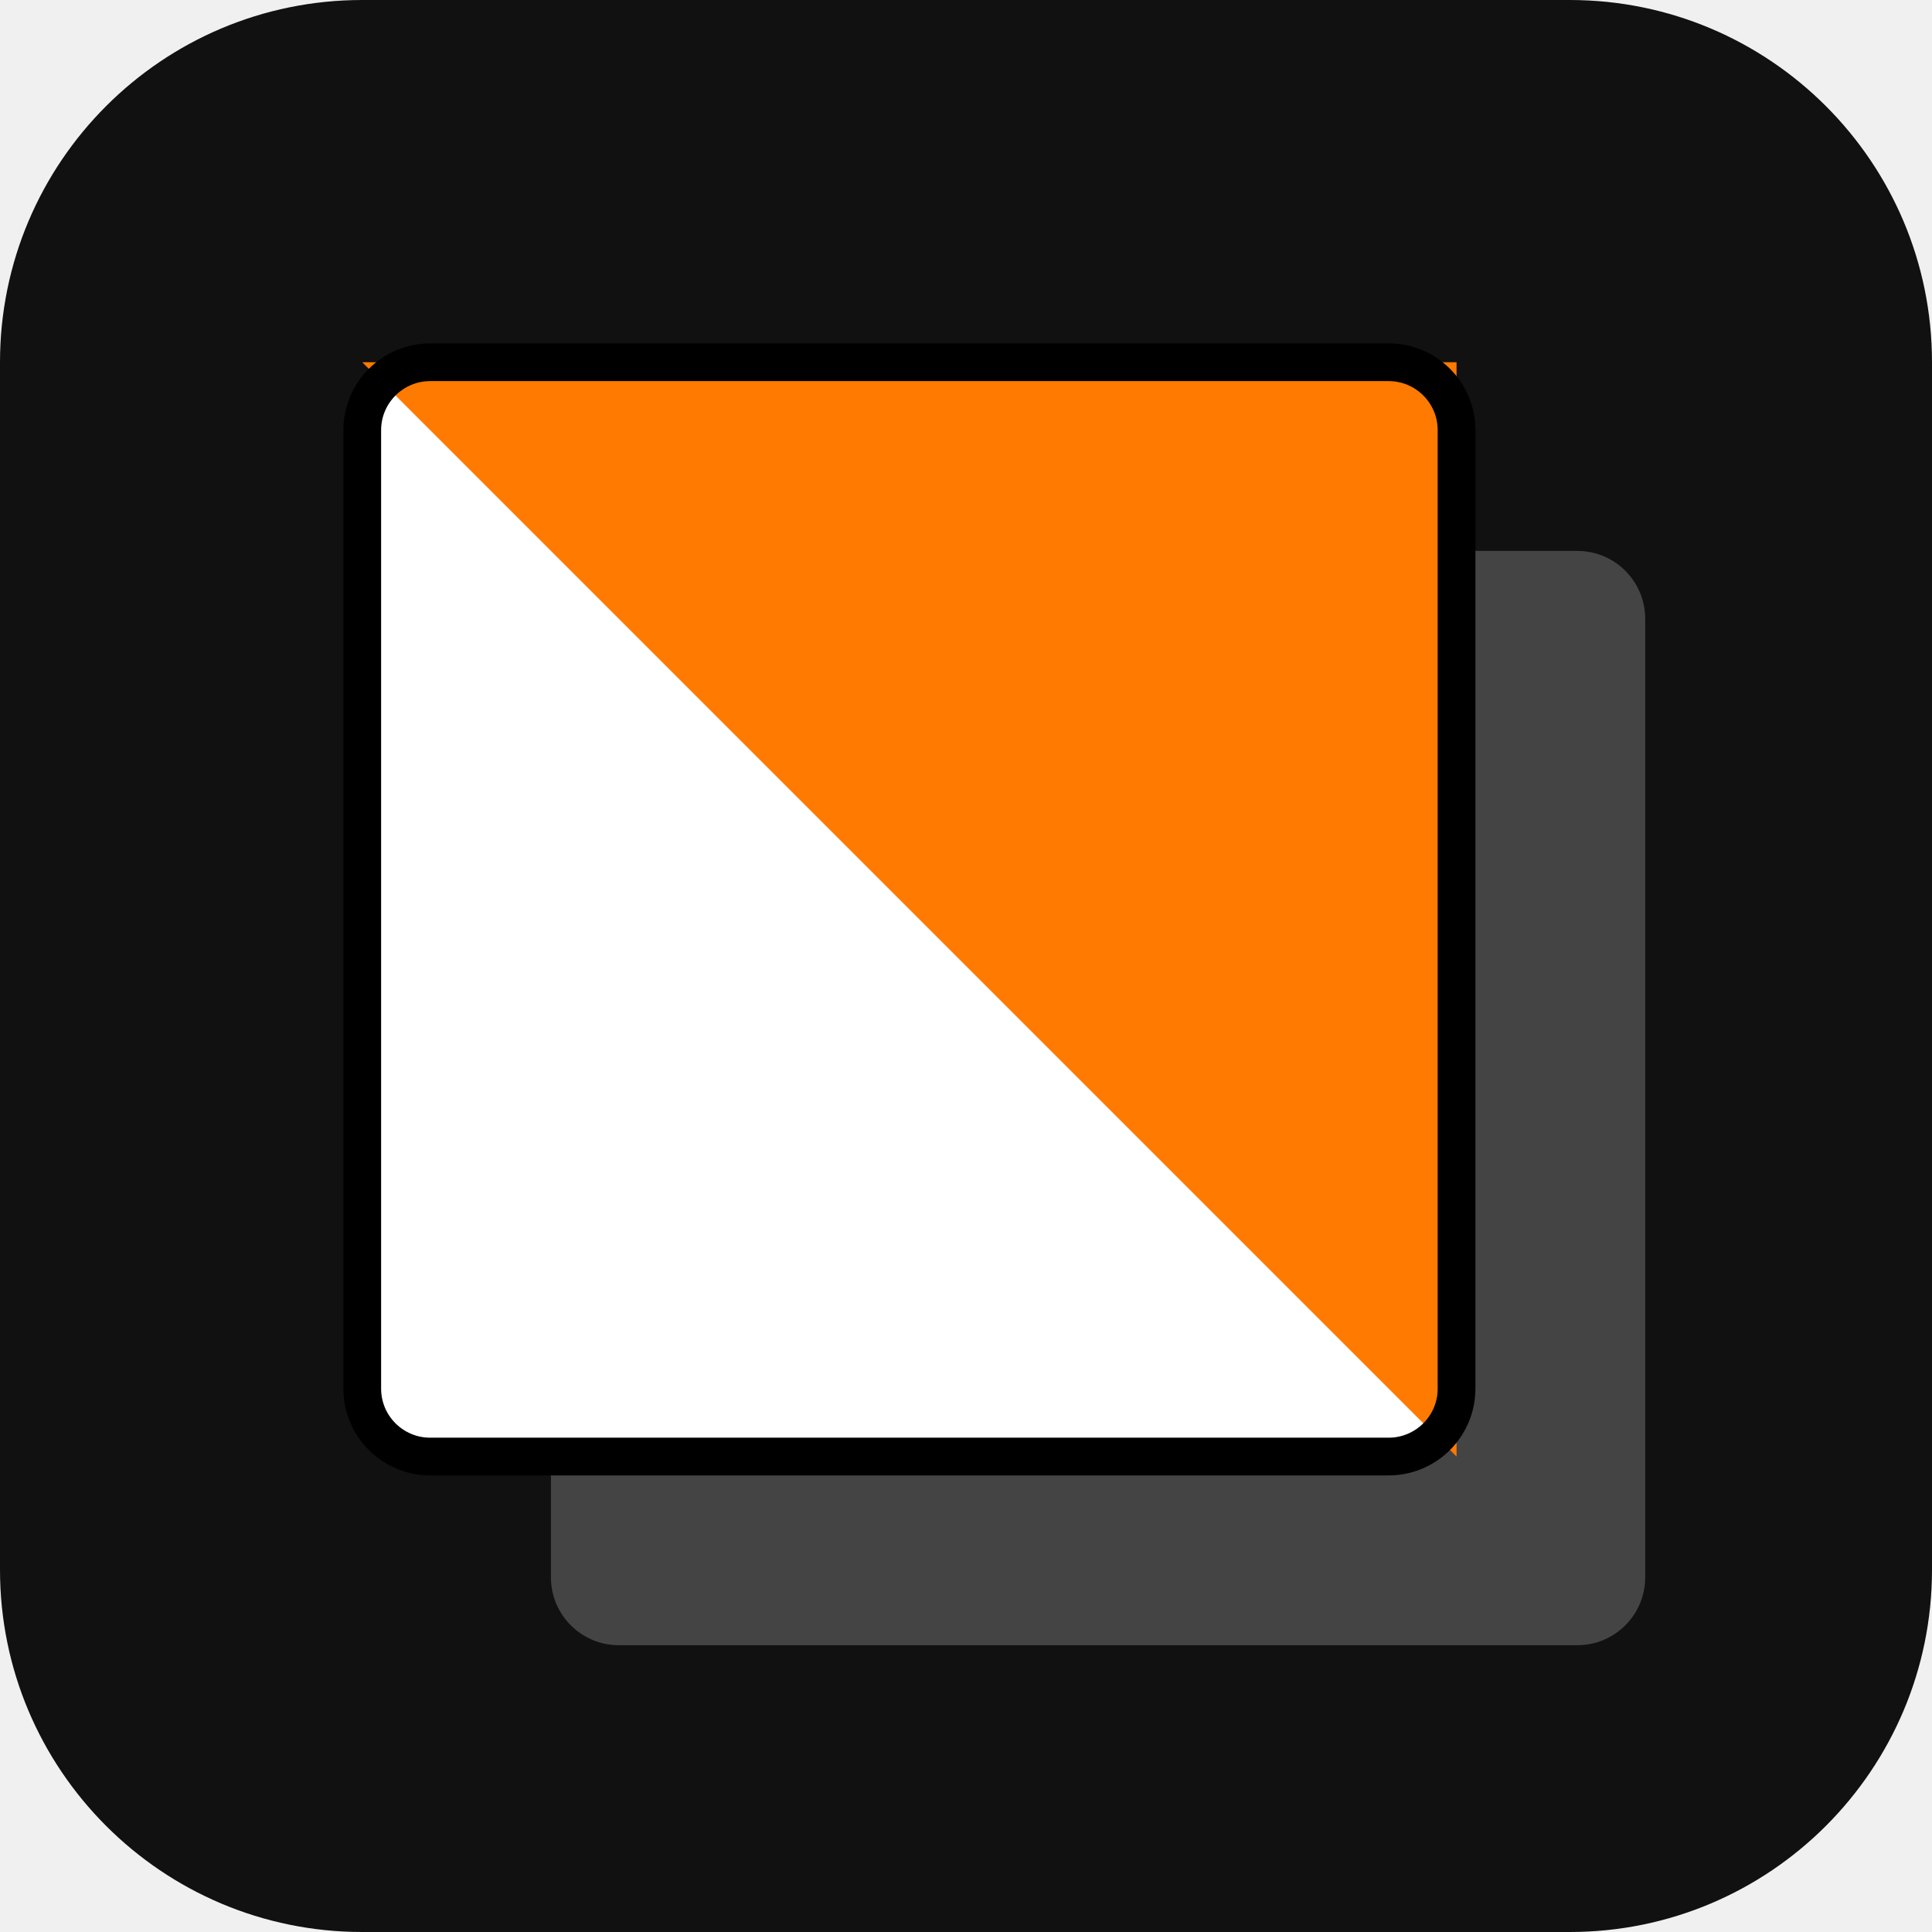
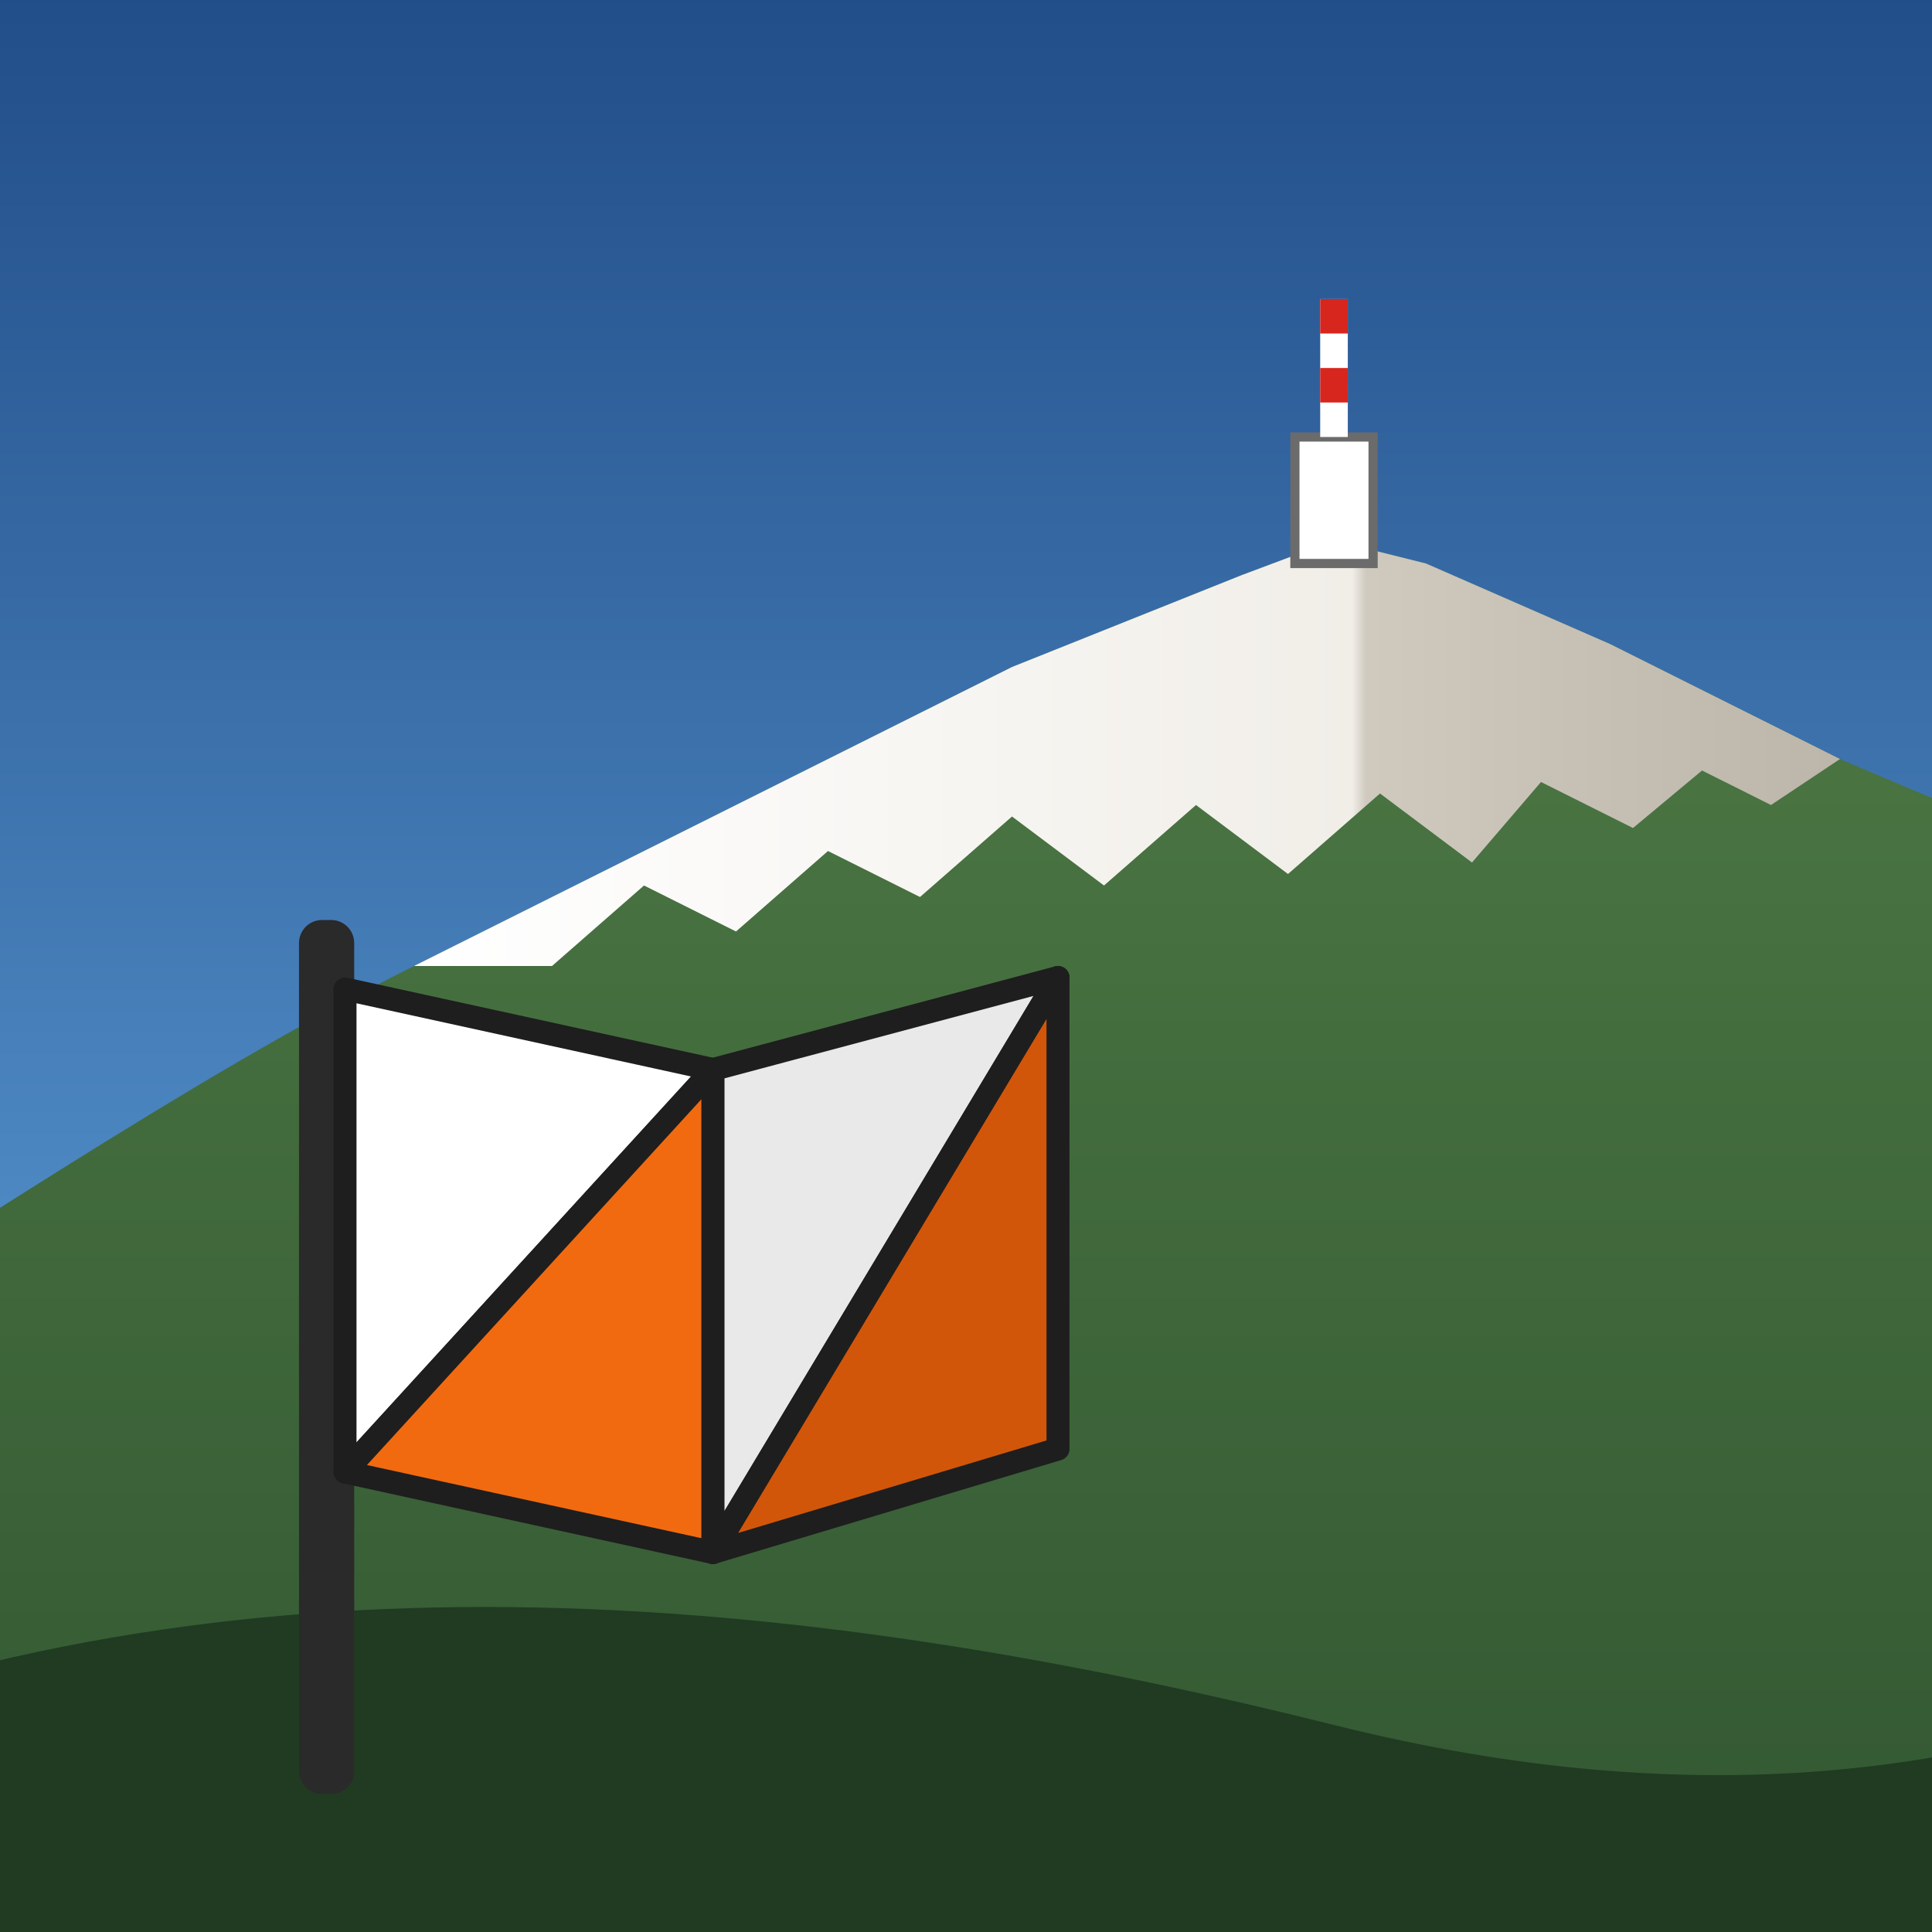
- <svg xmlns="http://www.w3.org/2000/svg" viewBox="0 0 512 512">
-   <rect width="512" height="512" rx="96" fill="#111" />
-   <rect x="146" y="146" width="290" height="290" rx="18" fill="#444" />
-   <rect x="96" y="96" width="290" height="290" rx="18" fill="#fff" />
-   <polygon points="96,96 386,96 386,386" fill="#FF7A00" />
-   <rect x="96" y="96" width="290" height="290" rx="18" fill="none" stroke="#000" stroke-width="10" />
+ <svg xmlns="http://www.w3.org/2000/svg" viewBox="12 12 84 84">
+   <defs>
+     <linearGradient id="sky" x1="0" y1="0" x2="0" y2="1">
+       <stop offset="0" stop-color="#173F7A" />
+       <stop offset="0.75" stop-color="#5B9BD5" />
+       <stop offset="1" stop-color="#9CC7EA" />
+     </linearGradient>
+     <linearGradient id="slope" x1="0" y1="0" x2="0" y2="1">
+       <stop offset="0" stop-color="#4E7A45" />
+       <stop offset="1" stop-color="#2C4F2E" />
+     </linearGradient>
+     <linearGradient id="cap" x1="0" y1="0" x2="1" y2="0">
+       <stop offset="0" stop-color="#FFFFFF" />
+       <stop offset="0.66" stop-color="#F1EEE8" />
+       <stop offset="0.67" stop-color="#CFC9BE" />
+       <stop offset="1" stop-color="#BDB6AA" />
+     </linearGradient>
+   </defs>
+   <rect width="108" height="108" fill="url(#sky)" />
+   <path d="M0,72 C10,66 20,59 30,54 L44,47 L56,41 L66,37 L70,35.5 L74,36.5 L82,40 L92,45 C99,48 104,50 108,51 L108,108 L0,108 Z" fill="url(#slope)" />
+   <path d="M30,54 L44,47 L56,41 L66,37 L70,35.5 L74,36.5 L82,40 L92,45 L89,47 L86,45.5 L83,48 L79,46 L76,49.5 L72,46.5 L68,50 L64,47 L60,50.5 L56,47.5 L52,51 L48,49 L44,52.5 L40,50.5 L36,54 Z" fill="url(#cap)" />
+   <rect x="68.3" y="31" width="3.4" height="5.5" fill="#FFFFFF" stroke="#6B6B6B" stroke-width="0.4" />
+   <rect x="69.4" y="25" width="1.2" height="6" fill="#FFFFFF" />
+   <rect x="69.4" y="25" width="1.2" height="1.5" fill="#D7261E" />
+   <rect x="69.4" y="28" width="1.2" height="1.5" fill="#D7261E" />
+   <path d="M0,88 C22,79 46,81 70,87 C86,91 98,89 108,85 L108,108 L0,108 Z" fill="#203B22" />
+   <rect x="25" y="52" width="2.4" height="38" rx="1" fill="#2A2A2A" />
+   <g stroke="#1E1E1E" stroke-width="1" stroke-linejoin="round">
+     <polygon points="27,55 43,58.5 27,76" fill="#FFFFFF" />
+     <polygon points="43,58.5 43,79.5 27,76" fill="#F26A10" />
+     <polygon points="43,58.5 58,54.5 43,79.5" fill="#E9E9E9" />
+     <polygon points="58,54.5 58,75 43,79.5" fill="#D2560A" />
+   </g>
</svg>
